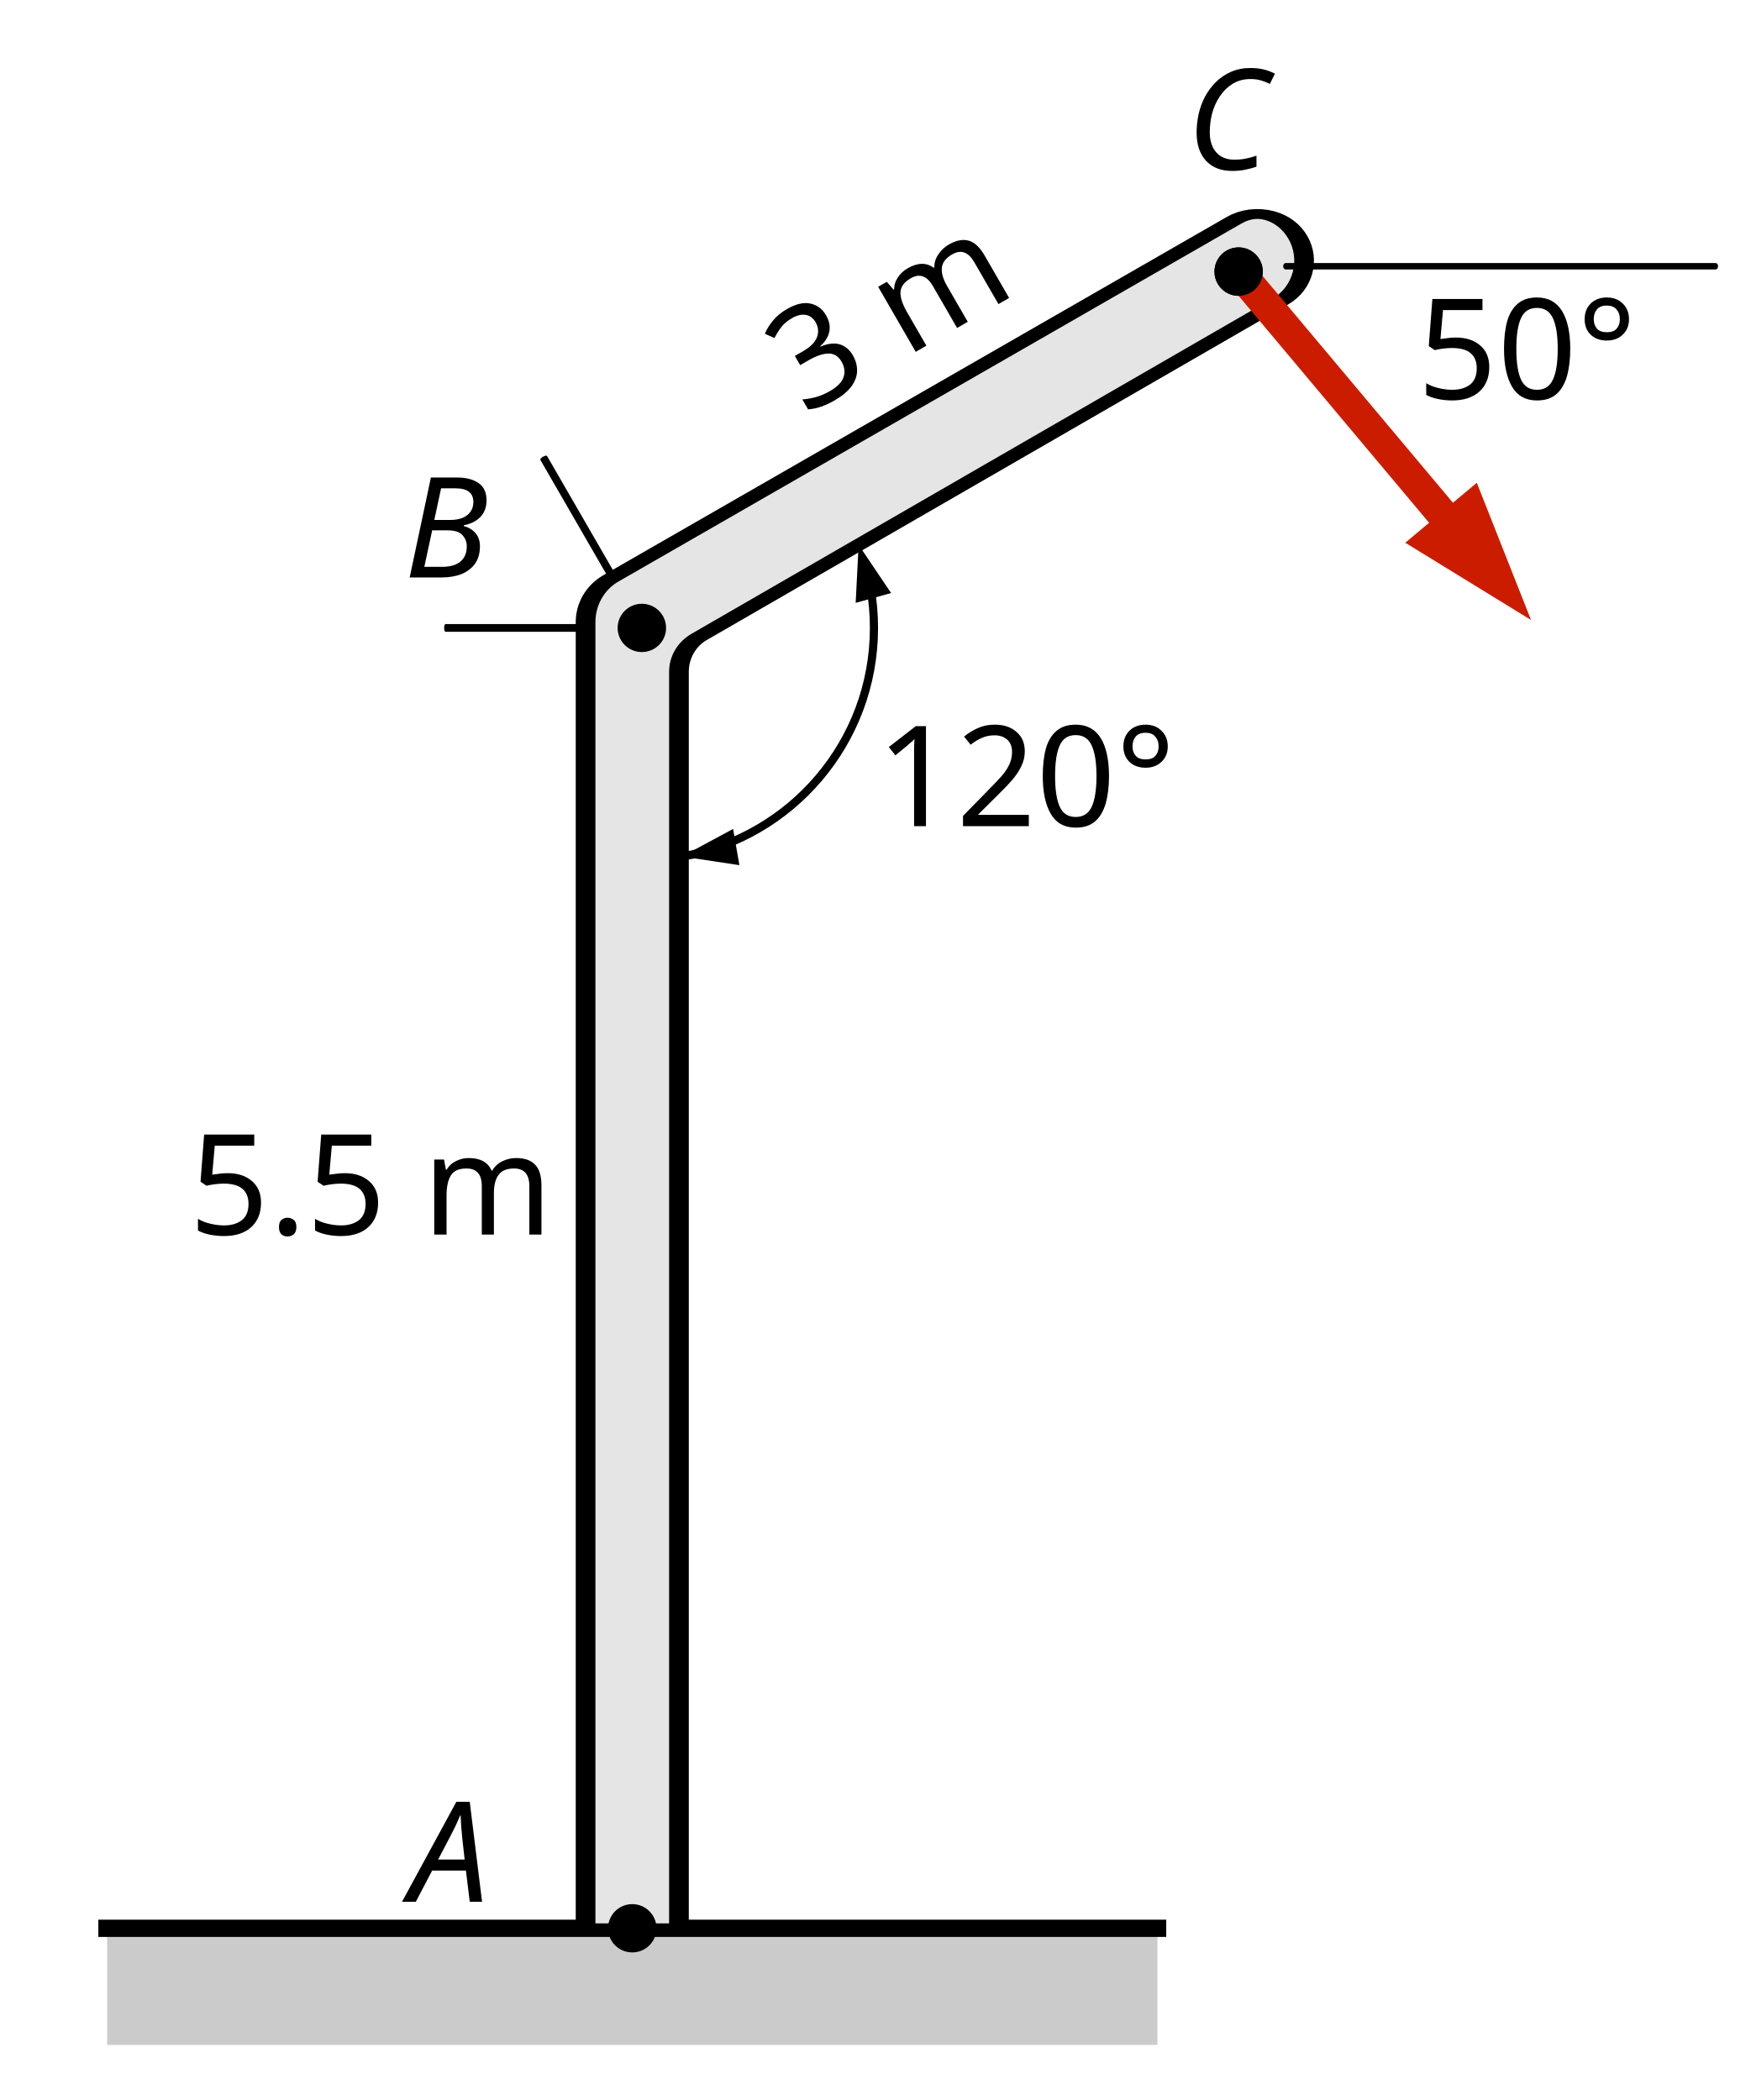
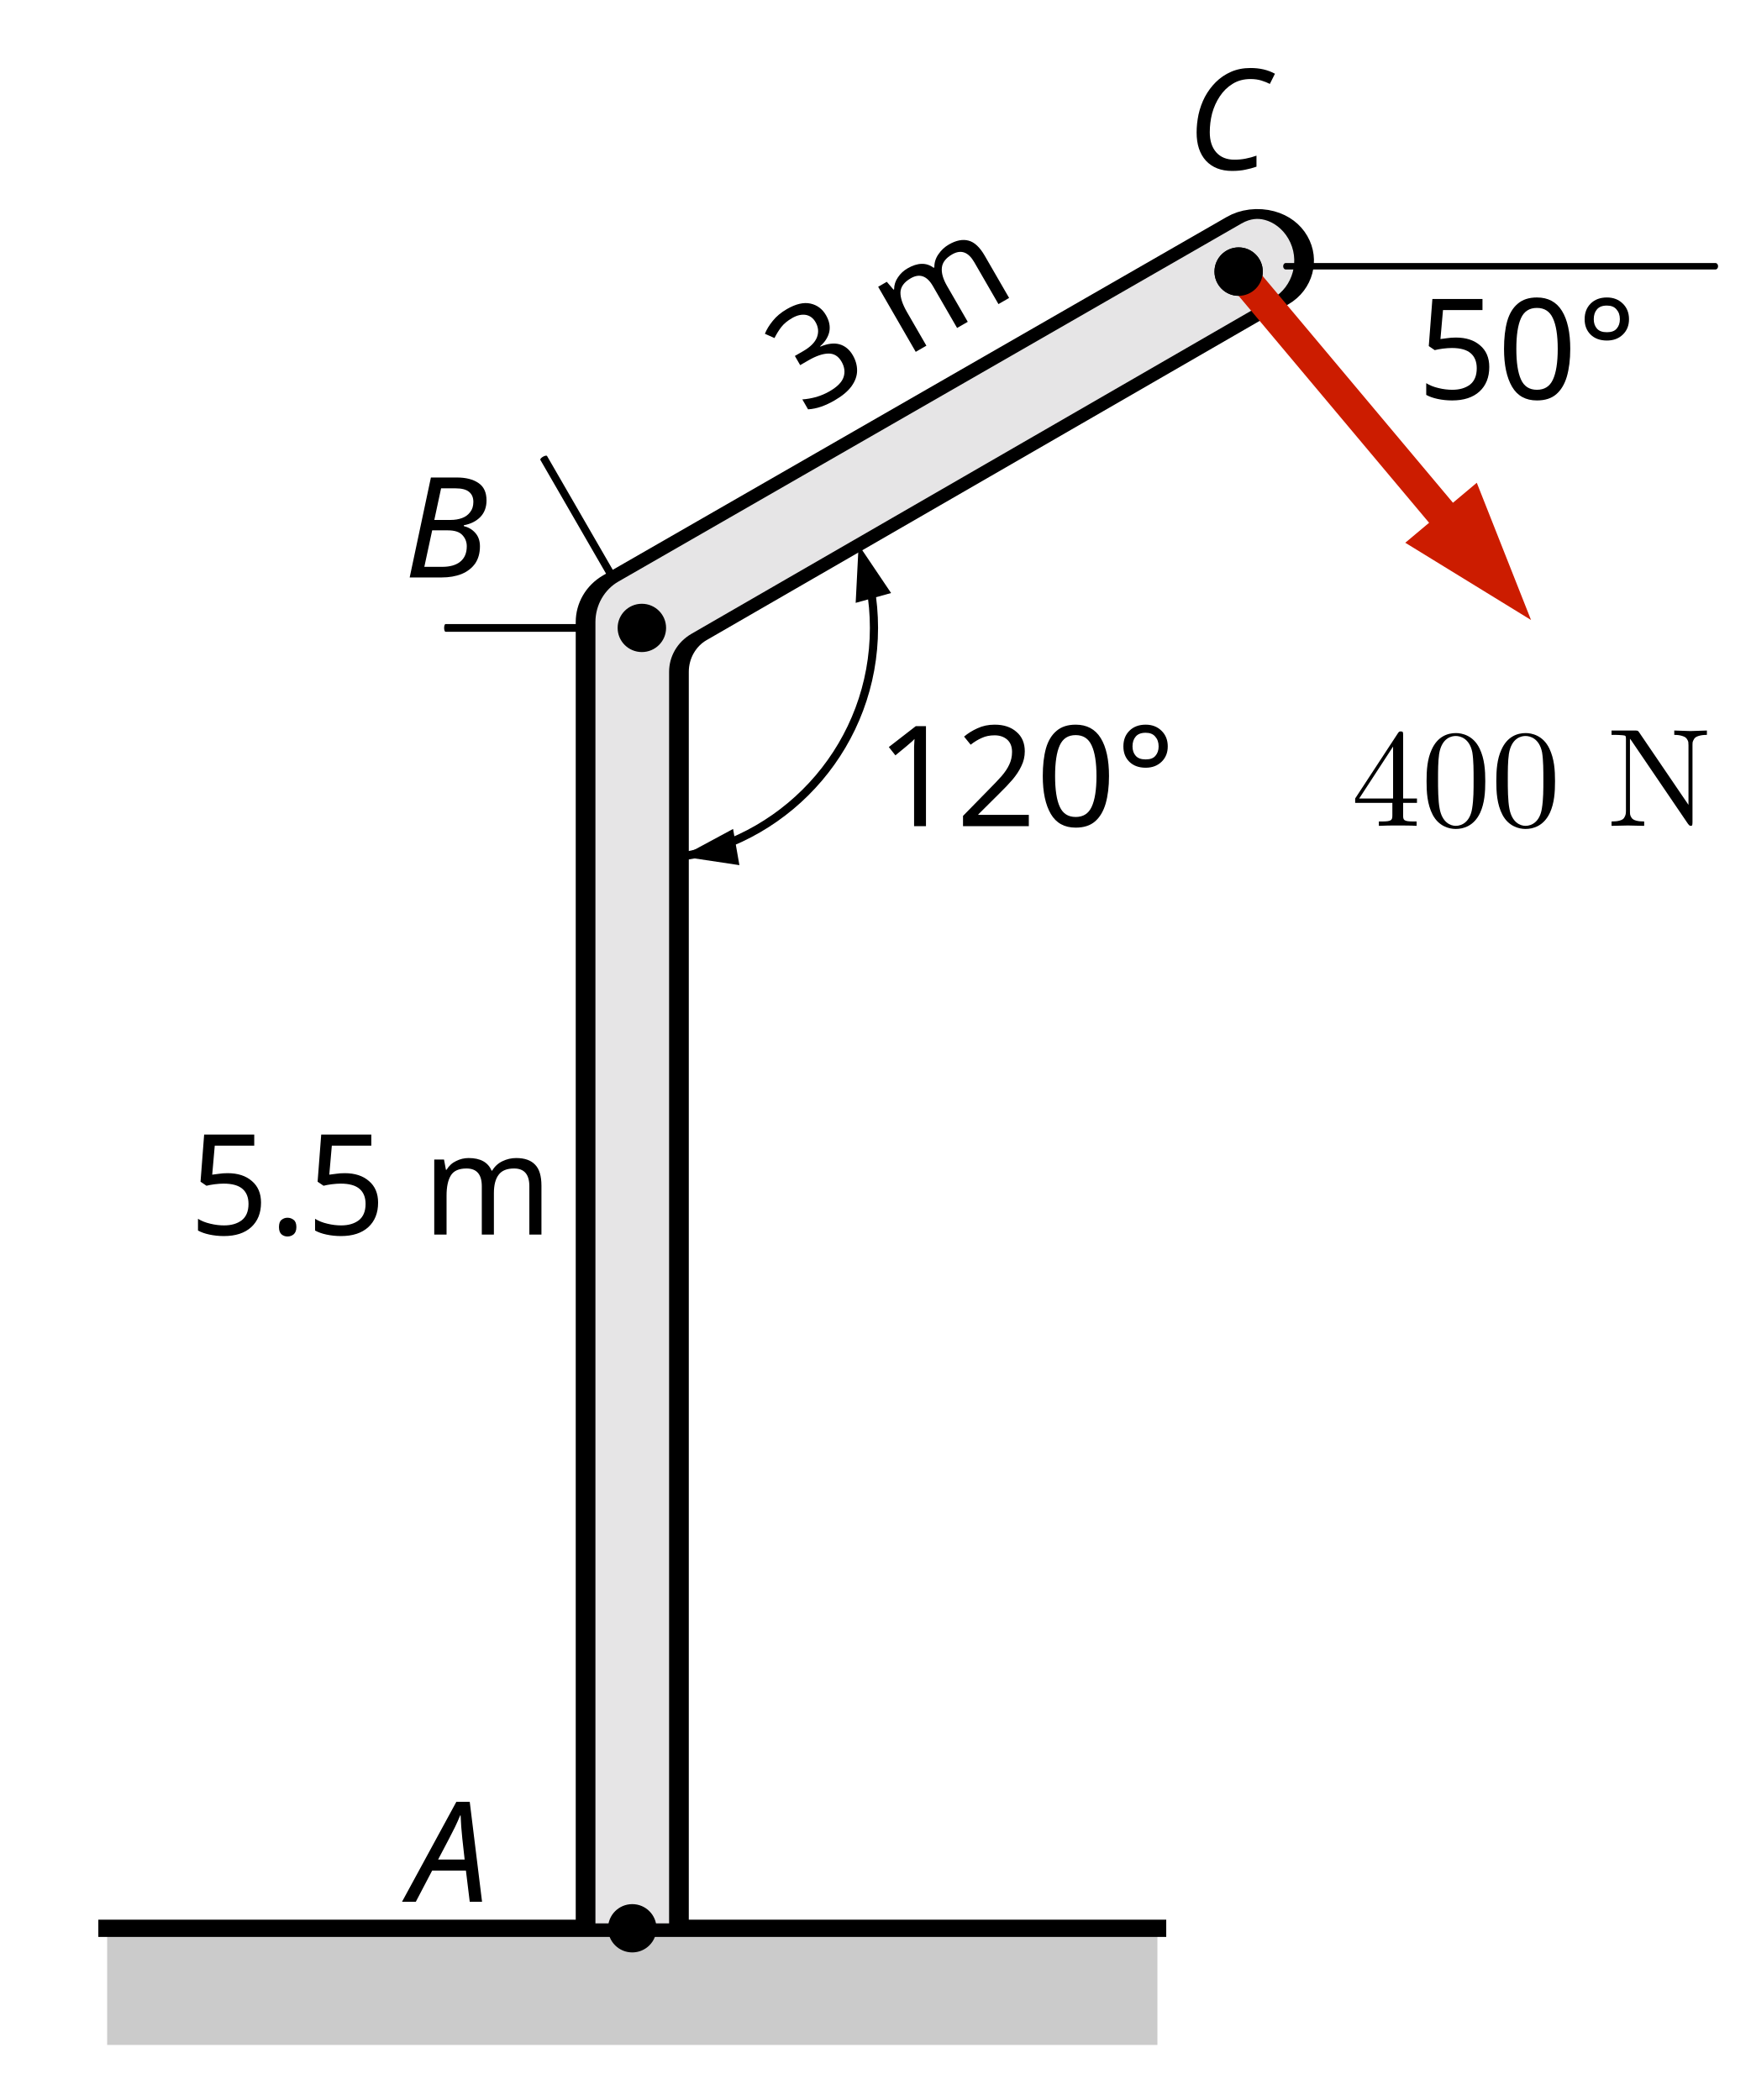
<svg xmlns="http://www.w3.org/2000/svg" width="100%" height="100%" viewBox="0 0 150 180" version="1.1" xml:space="preserve" style="fill-rule:evenodd;clip-rule:evenodd;stroke-linecap:round;stroke-linejoin:round;stroke-miterlimit:1.5;">
  <g transform="matrix(1,0,0,1,-123,-426)">
    <g id="example-moment-fd" transform="matrix(1.06572,0,0,0.809184,-556.104,296.786)">
      <rect x="637.228" y="160.699" width="140.75" height="221.21" style="fill:none;" />
      <g transform="matrix(-0.121423,0,0,-0.438495,655.688,91.5791)">
        <path d="M-273,-307L-143,-307" style="fill:none;fill-rule:nonzero;stroke:black;stroke-width:1.87px;" />
      </g>
      <g transform="matrix(-0.0607116,-0.138493,0.288338,-0.219248,760.782,121.08)">
        <path d="M-273,-307L-143,-307" style="fill:none;fill-rule:nonzero;stroke:black;stroke-width:1.87px;" />
      </g>
      <g transform="matrix(1.6,0,0,1.06036,-452.712,68.8607)">
        <g transform="matrix(0.886785,0,0,0.823071,671.307,276.341)">
          <rect x="17.24" y="2.36" width="59.52" height="14.16" style="fill:rgb(203,203,203);" />
        </g>
        <g transform="matrix(0.886785,0,0,1.72307,116.18,-355.249)">
          <path d="M643.24,367.678L702.76,367.678" style="fill:none;stroke:black;stroke-width:1px;stroke-linecap:square;" />
        </g>
      </g>
      <g transform="matrix(1.6,0,0,1.05403,-434.884,1.78482)">
        <path d="M699.497,343.592L699.497,212.319C699.497,210.508 699.981,208.835 700.767,207.933C705.968,201.955 725.68,179.303 732.092,171.935C733.213,170.646 734.645,171.416 735.291,173.655C735.292,173.656 735.292,173.657 735.292,173.659C735.941,175.905 735.556,178.778 734.432,180.075C728.234,187.229 709.735,208.581 705.201,213.816C704.574,214.538 704.189,215.874 704.189,217.32C704.189,234.731 704.189,343.592 704.189,343.592L699.497,343.592Z" style="fill:rgb(230,229,230);stroke:black;stroke-width:0.99px;" />
      </g>
      <g transform="matrix(7.25461e-18,-1.71641,-1.42172,9.55451e-18,953.472,588.172)">
        <path d="M130.64,185.36C131.435,185.36 132.08,185.951 132.08,186.68C132.08,187.409 131.435,188 130.64,188C129.845,188 129.2,187.409 129.2,186.68C129.2,185.951 129.845,185.36 130.64,185.36" style="fill-rule:nonzero;stroke:black;stroke-width:0.1px;stroke-linecap:butt;stroke-miterlimit:10;" />
      </g>
      <g transform="matrix(-1.30324,-4.70893e-16,-8.88178e-17,1.87244,907.077,-161.092)">
        <g>
          <path d="M130.64,185.36C131.435,185.36 132.08,185.951 132.08,186.68C132.08,187.409 131.435,188 130.64,188C129.845,188 129.2,187.409 129.2,186.68C129.2,185.951 129.845,185.36 130.64,185.36" style="fill-rule:nonzero;stroke:black;stroke-width:0.1px;stroke-linecap:butt;stroke-miterlimit:10;" />
        </g>
      </g>
      <g transform="matrix(-0.265783,0,0,-0.438495,702.605,53.2689)">
        <path d="M-273,-307L-143,-307" style="fill:none;fill-rule:nonzero;stroke:black;stroke-width:1.56px;" />
      </g>
      <g transform="matrix(0.132836,0.208495,-0.25505,0.281859,615.232,259.228)">
        <g transform="matrix(2.91862,-2.15895,3.47828,1.81157,-211.756,-196.531)">
          <path d="M126.546,41.38L131.195,53.144L120.418,46.522L126.546,41.38Z" style="fill:rgb(204,28,0);fill-rule:nonzero;" />
          <path d="M106.138,23.281C106.138,23.281 117.605,36.947 125.024,45.79" style="fill:none;fill-rule:nonzero;stroke:rgb(204,28,0);stroke-width:2.67px;" />
        </g>
      </g>
      <g transform="matrix(-1.30324,-4.70893e-16,-8.88178e-17,1.87244,907.077,-161.092)">
        <g>
          <path d="M130.64,185.36C131.435,185.36 132.08,185.951 132.08,186.68C132.08,187.409 131.435,188 130.64,188C129.845,188 129.2,187.409 129.2,186.68C129.2,185.951 129.845,185.36 130.64,185.36" style="fill-rule:nonzero;stroke:black;stroke-width:0.1px;stroke-linecap:butt;stroke-miterlimit:10;" />
        </g>
      </g>
      <g transform="matrix(1.09238,0,0,1.43869,-101.02,-129.462)">
        <g transform="matrix(10.3078,0,0,10.3078,713.655,341)">
                </g>
        <text x="706px" y="341px" style="font-family:'CMUSerif-Italic', 'CMU Serif';font-weight:500;font-style:italic;font-size:10.308px;">A</text>
      </g>
      <g transform="matrix(1.09238,0,0,1.43869,-101.514,-269.741)">
        <g transform="matrix(10.3078,0,0,10.3078,713.243,341)">
                </g>
        <text x="706px" y="341px" style="font-family:'CMUSerif-Italic', 'CMU Serif';font-weight:500;font-style:italic;font-size:10.308px;">B</text>
      </g>
      <g transform="matrix(1.09238,0,0,1.43869,-38.596,-312.96)">
        <g transform="matrix(10.3078,0,0,10.3078,713.368,341)">
                </g>
        <text x="706px" y="341px" style="font-family:'CMUSerif-Italic', 'CMU Serif';font-weight:500;font-style:italic;font-size:10.308px;">C</text>
      </g>
      <g transform="matrix(0.946028,-0.719345,0.546189,1.24594,-129.861,386.68)">
        <g transform="matrix(10.3078,0,0,10.3078,740.163,270.605)">
                </g>
        <text x="723px" y="270.605px" style="font-family:'CMUSerif-Roman', 'CMU Serif';font-weight:500;font-size:10.308px;">3 m</text>
      </g>
      <g transform="matrix(1.09238,1.1312e-32,0,1.44531,-137.345,-100.65)">
        <g transform="matrix(10.2606,0,0,10.2606,748.065,270.605)">
                </g>
        <text x="723px" y="270.605px" style="font-family:'CMUSerif-Roman', 'CMU Serif';font-weight:500;font-size:10.261px;">5.5 m</text>
      </g>
+       <g transform="matrix(0.938336,0,0,1.23581,745.135,235.377)">
+         <g id="glyph-0-1" transform="matrix(1,0,0,1,0.7982,9.538)">
+           <path d="M3.516,-1.969L3.516,-0.938C3.516,-0.5 3.484,-0.375 2.609,-0.375L2.359,-0.375L2.359,0C2.844,-0.031 3.469,-0.031 3.969,-0.031C4.469,-0.031 5.109,-0.031 5.594,0L5.594,-0.375L5.344,-0.375C4.453,-0.375 4.438,-0.5 4.438,-0.938L4.438,-1.969L5.625,-1.969L5.625,-2.344L4.438,-2.344L4.438,-7.781C4.438,-8.016 4.438,-8.094 4.25,-8.094C4.141,-8.094 4.094,-8.094 4,-7.953L0.328,-2.344L0.328,-1.969L3.516,-1.969ZM3.578,-2.344L0.672,-2.344L3.578,-6.797L3.578,-2.344Z" style="fill-rule:nonzero;" />
+         </g>
+         <g id="glyph-0-2" transform="matrix(1,0,0,1,6.77576,9.538)">
+           <path d="M5.5,-3.828C5.5,-4.781 5.438,-5.734 5.016,-6.625C4.469,-7.766 3.484,-7.953 2.984,-7.953C2.266,-7.953 1.406,-7.656 0.906,-6.531C0.531,-5.719 0.469,-4.781 0.469,-3.828C0.469,-2.922 0.516,-1.859 1,-0.938C1.516,0.031 2.391,0.266 2.969,0.266C3.625,0.266 4.531,0.016 5.063,-1.125C5.438,-1.953 5.5,-2.875 5.5,-3.828ZM2.969,0C2.516,0 1.813,-0.297 1.594,-1.453C1.453,-2.156 1.453,-3.266 1.453,-3.969C1.453,-4.734 1.453,-5.516 1.547,-6.172C1.781,-7.594 2.672,-7.703 2.969,-7.703C3.375,-7.703 4.156,-7.484 4.391,-6.297C4.5,-5.625 4.5,-4.719 4.5,-3.969C4.5,-3.078 4.5,-2.266 4.375,-1.5C4.203,-0.359 3.516,0 2.969,0Z" style="fill-rule:nonzero;" />
+         </g>
+         <g id="glyph-0-21" transform="matrix(1,0,0,1,12.7533,9.538)">
+           <path d="M5.5,-3.828C5.5,-4.781 5.438,-5.734 5.016,-6.625C4.469,-7.766 3.484,-7.953 2.984,-7.953C2.266,-7.953 1.406,-7.656 0.906,-6.531C0.531,-5.719 0.469,-4.781 0.469,-3.828C0.469,-2.922 0.516,-1.859 1,-0.938C1.516,0.031 2.391,0.266 2.969,0.266C3.625,0.266 4.531,0.016 5.063,-1.125C5.438,-1.953 5.5,-2.875 5.5,-3.828ZM2.969,0C2.516,0 1.813,-0.297 1.594,-1.453C1.453,-2.156 1.453,-3.266 1.453,-3.969C1.453,-4.734 1.453,-5.516 1.547,-6.172C1.781,-7.594 2.672,-7.703 2.969,-7.703C3.375,-7.703 4.156,-7.484 4.391,-6.297C4.5,-5.625 4.5,-4.719 4.5,-3.969C4.5,-3.078 4.5,-2.266 4.375,-1.5C4.203,-0.359 3.516,0 2.969,0Z" style="fill-rule:nonzero;" />
+         </g>
+       </g>
+       <g id="glyph-1-1" transform="matrix(0.938336,0,0,1.23581,766.44,247.164)">
+         <g>
+           <path d="M0.391,0L0.391,-0.375C0.68,-0.375 0.914,-0.398 1.094,-0.453C1.281,-0.504 1.406,-0.582 1.469,-0.688C1.539,-0.801 1.582,-0.895 1.594,-0.969C1.613,-1.039 1.625,-1.133 1.625,-1.25L1.625,-7.5C1.625,-7.602 1.609,-7.672 1.578,-7.703C1.555,-7.734 1.477,-7.754 1.344,-7.766C1.102,-7.785 0.898,-7.797 0.734,-7.797L0.391,-7.797L0.391,-8.172L2.422,-8.172C2.535,-8.172 2.609,-8.16 2.641,-8.141C2.672,-8.129 2.711,-8.082 2.766,-8L6.984,-1.797L6.984,-6.906C6.984,-7.031 6.977,-7.125 6.969,-7.188C6.957,-7.258 6.914,-7.348 6.844,-7.453C6.77,-7.566 6.641,-7.648 6.453,-7.703C6.273,-7.766 6.047,-7.797 5.766,-7.797L5.766,-8.172C6.598,-8.141 7.063,-8.125 7.156,-8.125C7.25,-8.125 7.719,-8.141 8.563,-8.172L8.563,-7.797C8.27,-7.797 8.031,-7.766 7.844,-7.703C7.664,-7.648 7.539,-7.566 7.469,-7.453C7.406,-7.348 7.363,-7.258 7.344,-7.188C7.332,-7.113 7.328,-7.02 7.328,-6.906L7.328,-0.313C7.328,-0.176 7.316,-0.086 7.297,-0.047C7.285,-0.016 7.238,0 7.156,0C7.102,0 7.035,-0.051 6.953,-0.156L2.078,-7.328C2.047,-7.367 2.008,-7.414 1.969,-7.469L1.969,-1.25C1.969,-1.133 1.973,-1.039 1.984,-0.969C1.992,-0.895 2.035,-0.801 2.109,-0.688C2.18,-0.582 2.305,-0.504 2.484,-0.453C2.672,-0.398 2.906,-0.375 3.188,-0.375L3.188,0C2.352,-0.02 1.891,-0.031 1.797,-0.031C1.703,-0.031 1.234,-0.02 0.391,0Z" style="fill-rule:nonzero;" />
+         </g>
+       </g>
      <g transform="matrix(1.09238,1.1312e-32,0,1.44531,-82.0862,-143.914)">
        <g transform="matrix(10.2606,0,0,10.2606,741.803,270.605)">
                </g>
        <text x="723px" y="270.605px" style="font-family:'CMUSerif-Roman', 'CMU Serif';font-weight:500;font-size:10.261px;">120°</text>
      </g>
      <g transform="matrix(1.09238,1.1312e-32,0,1.44531,-38.5844,-189.165)">
        <g transform="matrix(10.2606,0,0,10.2606,736.672,270.605)">
                </g>
        <text x="723px" y="270.605px" style="font-family:'CMUSerif-Roman', 'CMU Serif';font-weight:500;font-size:10.261px;">50°</text>
      </g>
      <g transform="matrix(7.25461e-18,-1.71641,-1.42172,9.55451e-18,954.243,450.429)">
        <path d="M130.64,185.36C131.435,185.36 132.08,185.951 132.08,186.68C132.08,187.409 131.435,188 130.64,188C129.845,188 129.2,187.409 129.2,186.68C129.2,185.951 129.845,185.36 130.64,185.36" style="fill-rule:nonzero;stroke:black;stroke-width:0.1px;stroke-linecap:butt;stroke-miterlimit:10;" />
      </g>
      <g transform="matrix(0.938336,0,0,1.23581,344.467,152.048)">
        <g transform="matrix(1,-0,-0,1,312,6.17883)">
          <path d="M76.357,50.832L73.576,46.7L73.322,51.674L76.357,50.832Z" />
          <path d="M63.358,74.156L58.433,73.416L62.817,71.053L63.358,74.156Z" />
          <path d="M74.587,50.343C74.786,51.472 74.89,52.635 74.89,53.821C74.89,63.629 67.777,71.788 58.433,73.416C57.582,73.564 63.471,72.538 62.156,72.767" style="fill:none;stroke:black;stroke-width:0.7px;" />
        </g>
      </g>
    </g>
  </g>
</svg>
